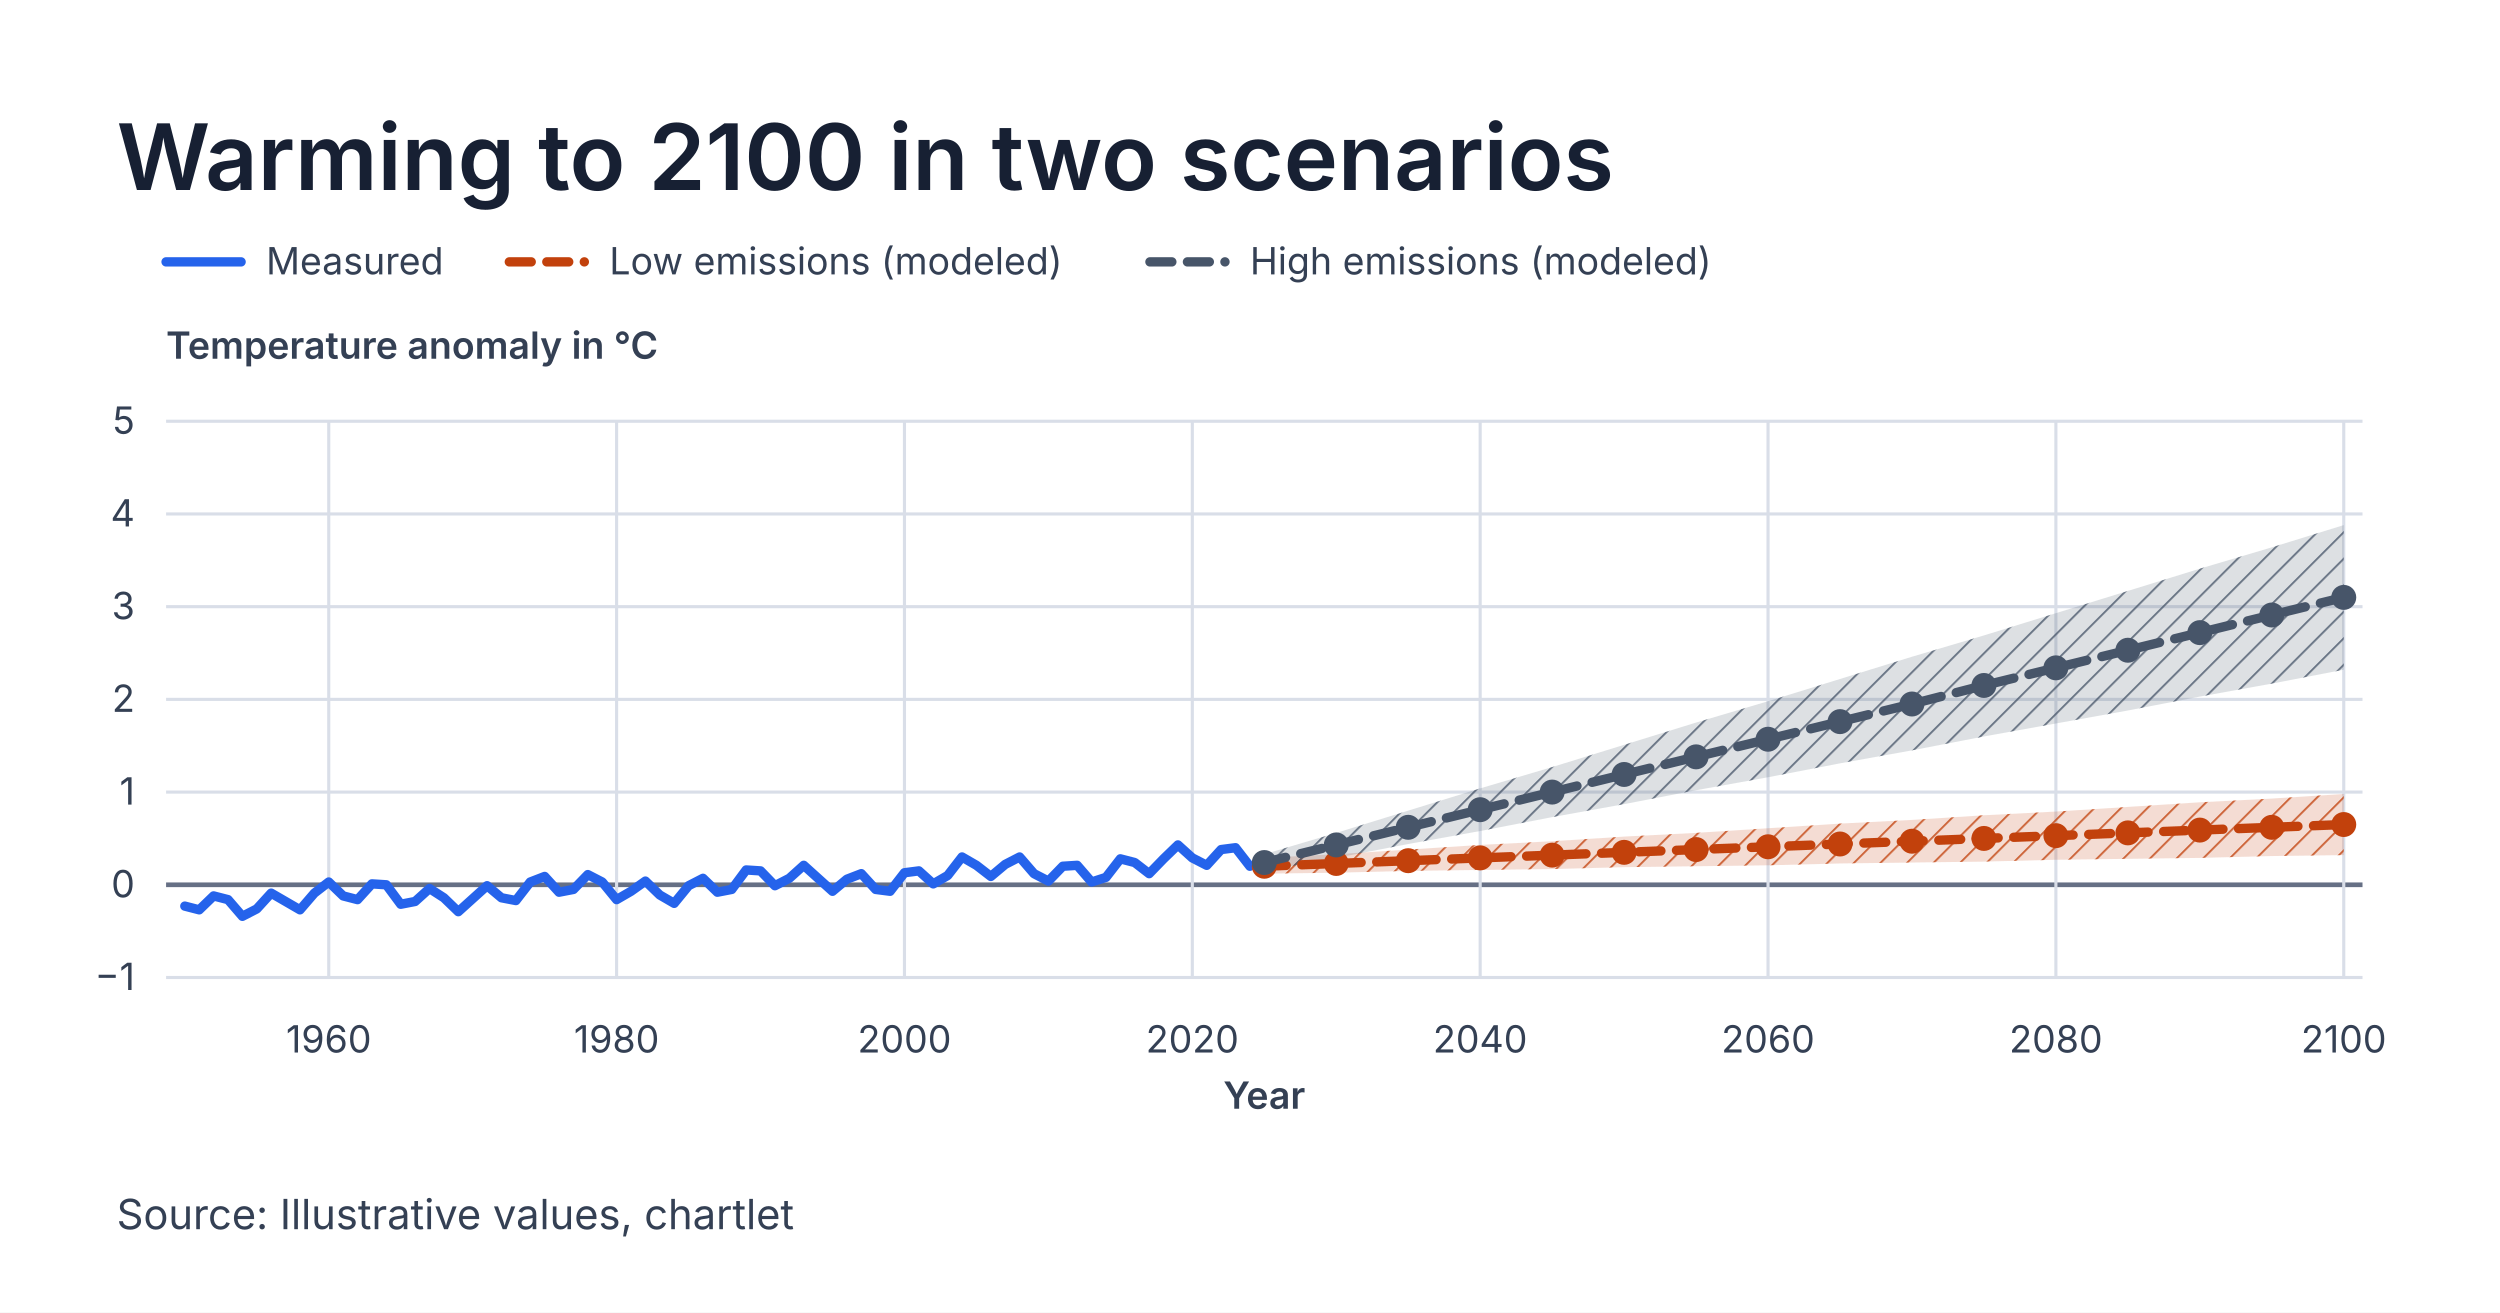
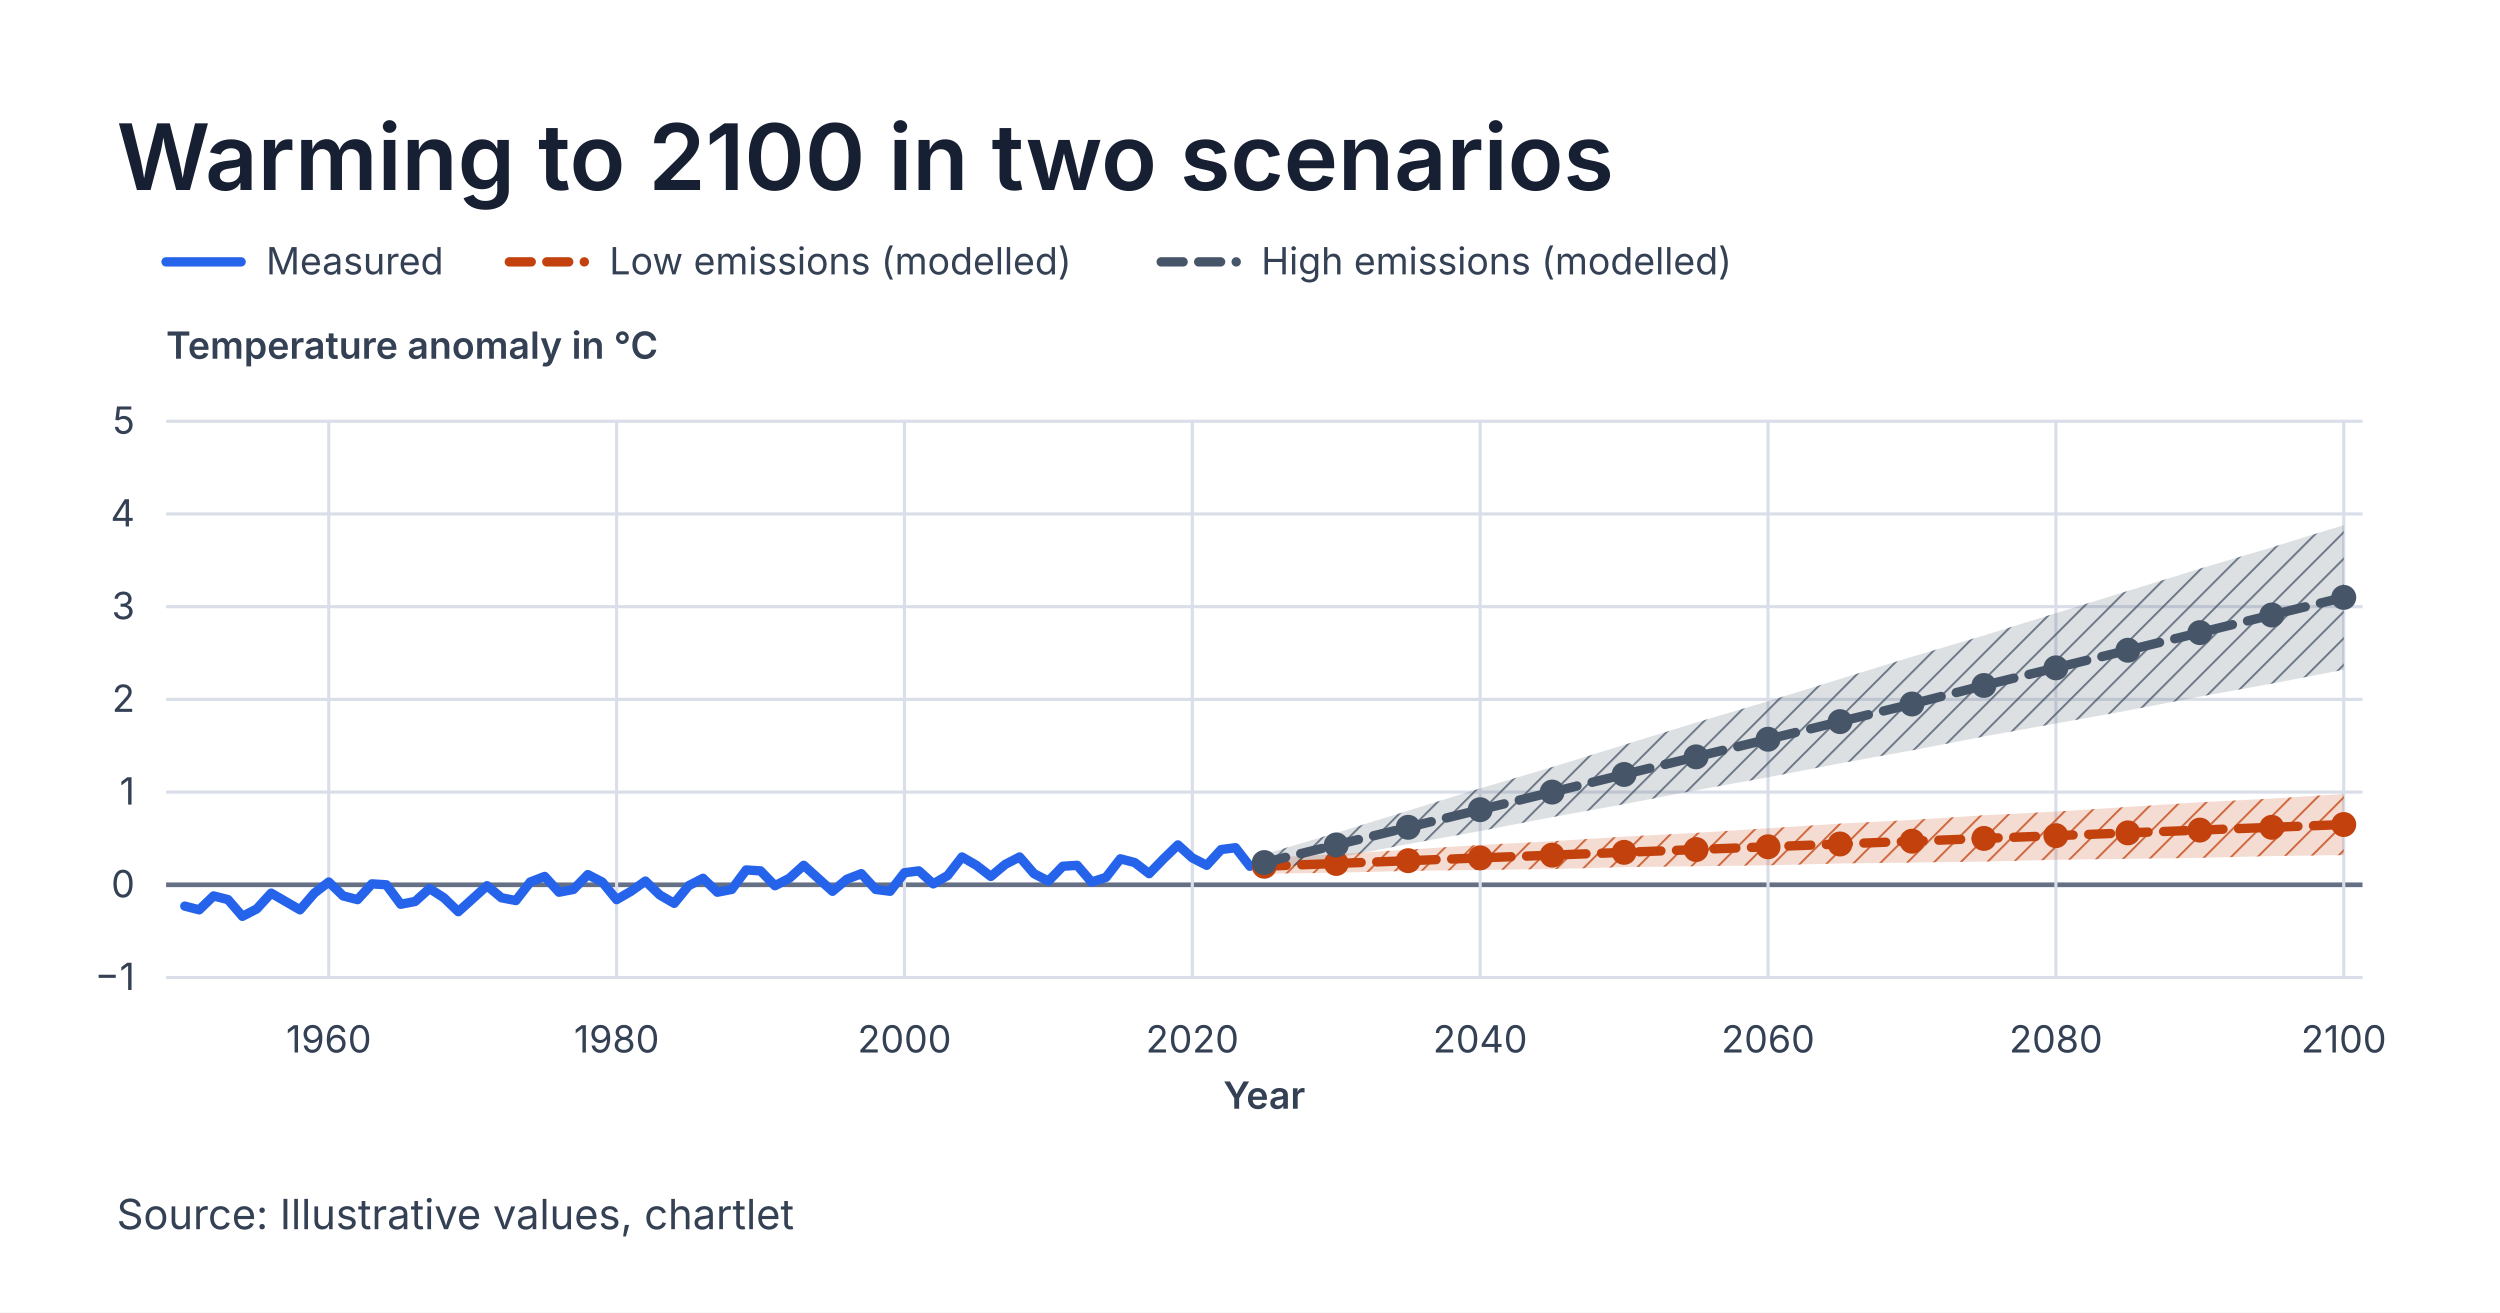
<svg xmlns="http://www.w3.org/2000/svg" width="1200" height="630" viewBox="0 0 1200 630" id="chartlet-b838eb4b759b2beb-s" role="img" aria-labelledby="chartlet-b838eb4b759b2beb-s-title chartlet-b838eb4b759b2beb-s-description" class="chartlet-root">
  <style>#chartlet-b838eb4b759b2beb-s.chartlet-root{max-width:100%;height:auto;font-family:Inter,ui-sans-serif,system-ui,sans-serif;color:#172033}#chartlet-b838eb4b759b2beb-s .chartlet-title{font-size:22px;font-weight:600;fill:#172033}#chartlet-b838eb4b759b2beb-s .chartlet-label,#chartlet-b838eb4b759b2beb-s .chartlet-tick,#chartlet-b838eb4b759b2beb-s .chartlet-value,#chartlet-b838eb4b759b2beb-s .chartlet-value-inverse,#chartlet-b838eb4b759b2beb-s .chartlet-axis-title{font-size:12px;fill:#344054}#chartlet-b838eb4b759b2beb-s .chartlet-value,#chartlet-b838eb4b759b2beb-s .chartlet-value-inverse{font-weight:600}#chartlet-b838eb4b759b2beb-s .chartlet-value{fill:#172033}#chartlet-b838eb4b759b2beb-s .chartlet-value-inverse{fill:#fff}#chartlet-b838eb4b759b2beb-s .chartlet-axis-title{font-weight:600}#chartlet-b838eb4b759b2beb-s .chartlet-grid{stroke:#d9dee8;stroke-width:1}#chartlet-b838eb4b759b2beb-s .chartlet-zero{stroke:#667085;stroke-width:1.5}#chartlet-b838eb4b759b2beb-s .chartlet-bar,#chartlet-b838eb4b759b2beb-s .chartlet-point{fill:#2563eb}#chartlet-b838eb4b759b2beb-s .chartlet-line{fill:none;stroke:#2563eb;stroke-width:3;stroke-linecap:round;stroke-linejoin:round}#chartlet-b838eb4b759b2beb-s .chartlet-background{fill:#fff}#chartlet-b838eb4b759b2beb-s .chartlet-legend{font-size:12px;fill:#344054}#chartlet-b838eb4b759b2beb-s .chartlet-line-series-1{stroke:#2563eb}#chartlet-b838eb4b759b2beb-s .chartlet-line-series-2{stroke:#c2410c}#chartlet-b838eb4b759b2beb-s .chartlet-line-series-3{stroke:#475569}#chartlet-b838eb4b759b2beb-s .chartlet-line-series-4{stroke:#111827}#chartlet-b838eb4b759b2beb-s .chartlet-point-series-1{fill:#2563eb}#chartlet-b838eb4b759b2beb-s .chartlet-hit{fill:transparent;stroke:none}#chartlet-b838eb4b759b2beb-s .chartlet-band{stroke:none;fill-opacity:.18}#chartlet-b838eb4b759b2beb-s .chartlet-band-series-1{fill:#2563eb}#chartlet-b838eb4b759b2beb-s .chartlet-band-series-2{fill:#c2410c}#chartlet-b838eb4b759b2beb-s .chartlet-band-series-3{fill:#475569}#chartlet-b838eb4b759b2beb-s .chartlet-band-series-4{fill:#111827}#chartlet-b838eb4b759b2beb-s .chartlet-hatch{stroke:none}#chartlet-b838eb4b759b2beb-s .chartlet-hatch-line{stroke-width:1.2;opacity:.75}#chartlet-b838eb4b759b2beb-s .chartlet-line-modeled{stroke-dasharray:7 5}#chartlet-b838eb4b759b2beb-s .chartlet-line-thin{stroke-width:1}#chartlet-b838eb4b759b2beb-s .chartlet-point-series-2{fill:#c2410c}#chartlet-b838eb4b759b2beb-s .chartlet-point-series-3{fill:#475569}#chartlet-b838eb4b759b2beb-s .chartlet-point-series-4{fill:#111827}#chartlet-b838eb4b759b2beb-s .chartlet-rule{fill:none;stroke:#667085;stroke-width:1.5;stroke-dasharray:5 4}#chartlet-b838eb4b759b2beb-s .chartlet-rule-label{font-size:12px;font-weight:600;fill:#172033;paint-order:stroke;stroke:#fff;stroke-width:3px;stroke-linejoin:round}</style>
  <rect class="chartlet-background" x="0" y="0" width="1200" height="630" />
  <text x="56" y="91.2" class="chartlet-title" style="font-size:44px">Warming to 2100 in two scenarios</text>
  <text x="56" y="590" class="chartlet-label" style="font-size:20px">Source: Illustrative values, chartlet</text>
  <g transform="translate(30 115.2) scale(1.5)">
    <defs>
      <pattern id="chartlet-b838eb4b759b2beb-s-hatch-1" width="6" height="6" patternUnits="userSpaceOnUse" patternTransform="rotate(45)">
        <line x1="0" y1="0" x2="0" y2="6" class="chartlet-hatch-line chartlet-line-series-2" />
      </pattern>
      <pattern id="chartlet-b838eb4b759b2beb-s-hatch-2" width="6" height="6" patternUnits="userSpaceOnUse" patternTransform="rotate(45)">
        <line x1="0" y1="0" x2="0" y2="6" class="chartlet-hatch-line chartlet-line-series-3" />
      </pattern>
    </defs>
    <line x1="33.146" y1="236" x2="736" y2="236" class="chartlet-grid" />
    <text x="23.146" y="240" text-anchor="end" class="chartlet-tick">−1</text>
    <line x1="33.146" y1="206.333" x2="736" y2="206.333" class="chartlet-zero" />
    <text x="23.146" y="210.333" text-anchor="end" class="chartlet-tick">0</text>
    <line x1="33.146" y1="176.667" x2="736" y2="176.667" class="chartlet-grid" />
    <text x="23.146" y="180.667" text-anchor="end" class="chartlet-tick">1</text>
    <line x1="33.146" y1="147" x2="736" y2="147" class="chartlet-grid" />
    <text x="23.146" y="151" text-anchor="end" class="chartlet-tick">2</text>
    <line x1="33.146" y1="117.333" x2="736" y2="117.333" class="chartlet-grid" />
    <text x="23.146" y="121.333" text-anchor="end" class="chartlet-tick">3</text>
    <line x1="33.146" y1="87.667" x2="736" y2="87.667" class="chartlet-grid" />
    <text x="23.146" y="91.667" text-anchor="end" class="chartlet-tick">4</text>
    <line x1="33.146" y1="58" x2="736" y2="58" class="chartlet-grid" />
    <text x="23.146" y="62" text-anchor="end" class="chartlet-tick">5</text>
    <line x1="85.197" y1="58" x2="85.197" y2="236" class="chartlet-grid" />
    <text x="85.197" y="260" text-anchor="middle" class="chartlet-tick">1960</text>
    <line x1="177.311" y1="58" x2="177.311" y2="236" class="chartlet-grid" />
    <text x="177.311" y="260" text-anchor="middle" class="chartlet-tick">1980</text>
    <line x1="269.426" y1="58" x2="269.426" y2="236" class="chartlet-grid" />
    <text x="269.426" y="260" text-anchor="middle" class="chartlet-tick">2000</text>
    <line x1="361.541" y1="58" x2="361.541" y2="236" class="chartlet-grid" />
    <text x="361.541" y="260" text-anchor="middle" class="chartlet-tick">2020</text>
    <line x1="453.656" y1="58" x2="453.656" y2="236" class="chartlet-grid" />
    <text x="453.656" y="260" text-anchor="middle" class="chartlet-tick">2040</text>
    <line x1="545.77" y1="58" x2="545.77" y2="236" class="chartlet-grid" />
    <text x="545.77" y="260" text-anchor="middle" class="chartlet-tick">2060</text>
    <line x1="637.885" y1="58" x2="637.885" y2="236" class="chartlet-grid" />
    <text x="637.885" y="260" text-anchor="middle" class="chartlet-tick">2080</text>
    <line x1="730" y1="58" x2="730" y2="236" class="chartlet-grid" />
    <text x="730" y="260" text-anchor="middle" class="chartlet-tick">2100</text>
    <text x="33.146" y="38" text-anchor="start" class="chartlet-axis-title">Temperature anomaly in °C</text>
    <polyline points="33.146,7 57.146,7" class="chartlet-line chartlet-line-series-1" />
    <text x="65.146" y="11" text-anchor="start" class="chartlet-legend">Measured</text>
    <polyline points="142.986,7 166.986,7" class="chartlet-line chartlet-line-modeled chartlet-line-series-2" />
-     <text x="174.986" y="11" text-anchor="start" class="chartlet-legend">Low emissions (modeled)</text>
-     <polyline points="347.986,7 371.986,7" class="chartlet-line chartlet-line-modeled chartlet-line-series-3" />
-     <text x="379.986" y="11" text-anchor="start" class="chartlet-legend">High emissions (modeled)</text>
+     <text x="174.986" y="11" text-anchor="start" class="chartlet-legend">Low emissions (modelled)</text>
+     <polyline points="351.586,7 375.586,7" class="chartlet-line chartlet-line-modeled chartlet-line-series-3" />
+     <text x="383.586" y="11" text-anchor="start" class="chartlet-legend">High emissions (modelled)</text>
    <polyline points="384.579,197.73 407.605,196.543 430.63,195.06 453.656,193.577 476.694,192.39 499.719,190.907 522.745,189.72 545.77,188.237 568.809,186.753 591.834,185.567 614.86,184.083 637.885,182.897 660.923,181.413 683.949,179.93 706.974,178.743 730,177.26 730,196.84 706.974,197.137 683.949,197.73 660.923,198.027 637.885,198.323 614.86,198.917 591.834,199.213 568.809,199.51 545.77,200.103 522.745,200.4 499.719,200.697 476.694,201.29 453.656,201.587 430.63,201.883 407.605,202.477 384.579,202.773" class="chartlet-band chartlet-band-series-2" />
    <polyline points="384.579,197.73 407.605,196.543 430.63,195.06 453.656,193.577 476.694,192.39 499.719,190.907 522.745,189.72 545.77,188.237 568.809,186.753 591.834,185.567 614.86,184.083 637.885,182.897 660.923,181.413 683.949,179.93 706.974,178.743 730,177.26 730,196.84 706.974,197.137 683.949,197.73 660.923,198.027 637.885,198.323 614.86,198.917 591.834,199.213 568.809,199.51 545.77,200.103 522.745,200.4 499.719,200.697 476.694,201.29 453.656,201.587 430.63,201.883 407.605,202.477 384.579,202.773" fill="url(#chartlet-b838eb4b759b2beb-s-hatch-1)" class="chartlet-hatch chartlet-style-1" />
    <polyline points="384.579,196.543 407.605,189.72 430.63,182.6 453.656,175.48 476.694,168.657 499.719,161.537 522.745,154.417 545.77,147.593 568.809,140.473 591.834,133.353 614.86,126.53 637.885,119.41 660.923,112.29 683.949,105.17 706.974,98.347 730,91.227 730,137.507 706.974,141.957 683.949,146.11 660.923,150.56 637.885,154.713 614.86,158.867 591.834,163.317 568.809,167.47 545.77,171.92 522.745,176.073 499.719,180.523 476.694,184.677 453.656,189.127 430.63,193.28 407.605,197.73 384.579,201.883" class="chartlet-band chartlet-band-series-3" />
    <polyline points="384.579,196.543 407.605,189.72 430.63,182.6 453.656,175.48 476.694,168.657 499.719,161.537 522.745,154.417 545.77,147.593 568.809,140.473 591.834,133.353 614.86,126.53 637.885,119.41 660.923,112.29 683.949,105.17 706.974,98.347 730,91.227 730,137.507 706.974,141.957 683.949,146.11 660.923,150.56 637.885,154.713 614.86,158.867 591.834,163.317 568.809,167.47 545.77,171.92 522.745,176.073 499.719,180.523 476.694,184.677 453.656,189.127 430.63,193.28 407.605,197.73 384.579,201.883" fill="url(#chartlet-b838eb4b759b2beb-s-hatch-2)" class="chartlet-hatch chartlet-style-2" />
    <polyline points="39.146,213.157 43.748,214.343 48.351,209.893 52.966,211.08 57.569,216.42 62.171,214.047 66.774,209.003 71.389,211.673 75.992,214.343 80.594,209.003 85.197,205.443 89.812,209.893 94.414,211.08 99.017,206.037 103.62,206.333 108.235,212.563 112.837,211.673 117.44,207.52 122.043,210.487 126.658,214.937 131.26,210.783 135.863,206.63 140.466,210.487 145.081,211.377 149.683,205.443 154.286,203.663 158.888,208.707 163.504,207.817 168.106,203.07 172.709,205.443 177.311,211.08 181.927,208.41 186.529,205.147 191.132,209.597 195.734,212.267 200.35,206.63 204.952,204.257 209.555,208.707 214.157,207.817 218.773,201.587 223.375,201.883 227.978,206.63 232.58,204.257 237.195,200.103 241.798,204.257 246.401,208.41 251.003,204.553 255.618,202.773 260.221,207.817 264.824,208.41 269.426,202.477 274.041,201.883 278.644,206.037 283.247,203.367 287.849,197.433 292.464,200.103 297.067,203.663 301.67,199.807 306.272,197.433 310.887,202.773 315.49,205.147 320.092,200.4 324.695,200.103 329.31,205.443 333.913,203.96 338.515,198.027 343.118,199.213 347.733,202.773 352.336,198.027 356.938,193.577 361.541,197.73 366.156,200.103 370.759,195.06 375.361,194.467 379.964,200.4" class="chartlet-line chartlet-line-series-1" />
    <circle cx="39.146" cy="213.157" r="4" class="chartlet-hit" />
    <circle cx="43.748" cy="214.343" r="4" class="chartlet-hit" />
    <circle cx="48.351" cy="209.893" r="4" class="chartlet-hit" />
    <circle cx="52.966" cy="211.08" r="4" class="chartlet-hit" />
    <circle cx="57.569" cy="216.42" r="4" class="chartlet-hit" />
    <circle cx="62.171" cy="214.047" r="4" class="chartlet-hit" />
    <circle cx="66.774" cy="209.003" r="4" class="chartlet-hit" />
    <circle cx="71.389" cy="211.673" r="4" class="chartlet-hit" />
    <circle cx="75.992" cy="214.343" r="4" class="chartlet-hit" />
    <circle cx="80.594" cy="209.003" r="4" class="chartlet-hit" />
    <circle cx="85.197" cy="205.443" r="4" class="chartlet-hit" />
    <circle cx="89.812" cy="209.893" r="4" class="chartlet-hit" />
    <circle cx="94.414" cy="211.08" r="4" class="chartlet-hit" />
    <circle cx="99.017" cy="206.037" r="4" class="chartlet-hit" />
    <circle cx="103.62" cy="206.333" r="4" class="chartlet-hit" />
    <circle cx="108.235" cy="212.563" r="4" class="chartlet-hit" />
    <circle cx="112.837" cy="211.673" r="4" class="chartlet-hit" />
    <circle cx="117.44" cy="207.52" r="4" class="chartlet-hit" />
    <circle cx="122.043" cy="210.487" r="4" class="chartlet-hit" />
    <circle cx="126.658" cy="214.937" r="4" class="chartlet-hit" />
    <circle cx="131.26" cy="210.783" r="4" class="chartlet-hit" />
    <circle cx="135.863" cy="206.63" r="4" class="chartlet-hit" />
    <circle cx="140.466" cy="210.487" r="4" class="chartlet-hit" />
    <circle cx="145.081" cy="211.377" r="4" class="chartlet-hit" />
    <circle cx="149.683" cy="205.443" r="4" class="chartlet-hit" />
    <circle cx="154.286" cy="203.663" r="4" class="chartlet-hit" />
    <circle cx="158.888" cy="208.707" r="4" class="chartlet-hit" />
    <circle cx="163.504" cy="207.817" r="4" class="chartlet-hit" />
    <circle cx="168.106" cy="203.07" r="4" class="chartlet-hit" />
    <circle cx="172.709" cy="205.443" r="4" class="chartlet-hit" />
    <circle cx="177.311" cy="211.08" r="4" class="chartlet-hit" />
    <circle cx="181.927" cy="208.41" r="4" class="chartlet-hit" />
    <circle cx="186.529" cy="205.147" r="4" class="chartlet-hit" />
    <circle cx="191.132" cy="209.597" r="4" class="chartlet-hit" />
    <circle cx="195.734" cy="212.267" r="4" class="chartlet-hit" />
    <circle cx="200.35" cy="206.63" r="4" class="chartlet-hit" />
    <circle cx="204.952" cy="204.257" r="4" class="chartlet-hit" />
    <circle cx="209.555" cy="208.707" r="4" class="chartlet-hit" />
    <circle cx="214.157" cy="207.817" r="4" class="chartlet-hit" />
    <circle cx="218.773" cy="201.587" r="4" class="chartlet-hit" />
    <circle cx="223.375" cy="201.883" r="4" class="chartlet-hit" />
    <circle cx="227.978" cy="206.63" r="4" class="chartlet-hit" />
    <circle cx="232.58" cy="204.257" r="4" class="chartlet-hit" />
    <circle cx="237.195" cy="200.103" r="4" class="chartlet-hit" />
    <circle cx="241.798" cy="204.257" r="4" class="chartlet-hit" />
    <circle cx="246.401" cy="208.41" r="4" class="chartlet-hit" />
    <circle cx="251.003" cy="204.553" r="4" class="chartlet-hit" />
    <circle cx="255.618" cy="202.773" r="4" class="chartlet-hit" />
    <circle cx="260.221" cy="207.817" r="4" class="chartlet-hit" />
    <circle cx="264.824" cy="208.41" r="4" class="chartlet-hit" />
    <circle cx="269.426" cy="202.477" r="4" class="chartlet-hit" />
    <circle cx="274.041" cy="201.883" r="4" class="chartlet-hit" />
    <circle cx="278.644" cy="206.037" r="4" class="chartlet-hit" />
    <circle cx="283.247" cy="203.367" r="4" class="chartlet-hit" />
    <circle cx="287.849" cy="197.433" r="4" class="chartlet-hit" />
    <circle cx="292.464" cy="200.103" r="4" class="chartlet-hit" />
    <circle cx="297.067" cy="203.663" r="4" class="chartlet-hit" />
    <circle cx="301.67" cy="199.807" r="4" class="chartlet-hit" />
    <circle cx="306.272" cy="197.433" r="4" class="chartlet-hit" />
    <circle cx="310.887" cy="202.773" r="4" class="chartlet-hit" />
    <circle cx="315.49" cy="205.147" r="4" class="chartlet-hit" />
    <circle cx="320.092" cy="200.4" r="4" class="chartlet-hit" />
    <circle cx="324.695" cy="200.103" r="4" class="chartlet-hit" />
    <circle cx="329.31" cy="205.443" r="4" class="chartlet-hit" />
    <circle cx="333.913" cy="203.96" r="4" class="chartlet-hit" />
    <circle cx="338.515" cy="198.027" r="4" class="chartlet-hit" />
    <circle cx="343.118" cy="199.213" r="4" class="chartlet-hit" />
    <circle cx="347.733" cy="202.773" r="4" class="chartlet-hit" />
    <circle cx="352.336" cy="198.027" r="4" class="chartlet-hit" />
    <circle cx="356.938" cy="193.577" r="4" class="chartlet-hit" />
    <circle cx="361.541" cy="197.73" r="4" class="chartlet-hit" />
    <circle cx="366.156" cy="200.103" r="4" class="chartlet-hit" />
    <circle cx="370.759" cy="195.06" r="4" class="chartlet-hit" />
    <circle cx="375.361" cy="194.467" r="4" class="chartlet-hit" />
    <circle cx="379.964" cy="200.4" r="4" class="chartlet-hit" />
    <polyline points="384.579,200.4 407.605,199.51 430.63,198.62 453.656,197.73 476.694,196.84 499.719,195.95 522.745,195.06 545.77,194.17 568.809,193.28 591.834,192.39 614.86,191.5 637.885,190.61 660.923,189.72 683.949,188.83 706.974,187.94 730,187.05" class="chartlet-line chartlet-line-modeled chartlet-line-series-2" />
    <circle cx="384.579" cy="200.4" r="4" class="chartlet-point chartlet-point-series-2" />
    <circle cx="407.605" cy="199.51" r="4" class="chartlet-point chartlet-point-series-2" />
    <circle cx="430.63" cy="198.62" r="4" class="chartlet-point chartlet-point-series-2" />
    <circle cx="453.656" cy="197.73" r="4" class="chartlet-point chartlet-point-series-2" />
    <circle cx="476.694" cy="196.84" r="4" class="chartlet-point chartlet-point-series-2" />
    <circle cx="499.719" cy="195.95" r="4" class="chartlet-point chartlet-point-series-2" />
    <circle cx="522.745" cy="195.06" r="4" class="chartlet-point chartlet-point-series-2" />
    <circle cx="545.77" cy="194.17" r="4" class="chartlet-point chartlet-point-series-2" />
    <circle cx="568.809" cy="193.28" r="4" class="chartlet-point chartlet-point-series-2" />
    <circle cx="591.834" cy="192.39" r="4" class="chartlet-point chartlet-point-series-2" />
    <circle cx="614.86" cy="191.5" r="4" class="chartlet-point chartlet-point-series-2" />
    <circle cx="637.885" cy="190.61" r="4" class="chartlet-point chartlet-point-series-2" />
    <circle cx="660.923" cy="189.72" r="4" class="chartlet-point chartlet-point-series-2" />
    <circle cx="683.949" cy="188.83" r="4" class="chartlet-point chartlet-point-series-2" />
    <circle cx="706.974" cy="187.94" r="4" class="chartlet-point chartlet-point-series-2" />
    <circle cx="730" cy="187.05" r="4" class="chartlet-point chartlet-point-series-2" />
    <polyline points="384.579,199.213 407.605,193.577 430.63,187.94 453.656,182.303 476.694,176.667 499.719,171.03 522.745,165.393 545.77,159.757 568.809,154.12 591.834,148.483 614.86,142.55 637.885,136.913 660.923,131.277 683.949,125.64 706.974,120.003 730,114.367" class="chartlet-line chartlet-line-modeled chartlet-line-series-3" />
    <circle cx="384.579" cy="199.213" r="4" class="chartlet-point chartlet-point-series-3" />
    <circle cx="407.605" cy="193.577" r="4" class="chartlet-point chartlet-point-series-3" />
    <circle cx="430.63" cy="187.94" r="4" class="chartlet-point chartlet-point-series-3" />
    <circle cx="453.656" cy="182.303" r="4" class="chartlet-point chartlet-point-series-3" />
    <circle cx="476.694" cy="176.667" r="4" class="chartlet-point chartlet-point-series-3" />
    <circle cx="499.719" cy="171.03" r="4" class="chartlet-point chartlet-point-series-3" />
    <circle cx="522.745" cy="165.393" r="4" class="chartlet-point chartlet-point-series-3" />
    <circle cx="545.77" cy="159.757" r="4" class="chartlet-point chartlet-point-series-3" />
    <circle cx="568.809" cy="154.12" r="4" class="chartlet-point chartlet-point-series-3" />
    <circle cx="591.834" cy="148.483" r="4" class="chartlet-point chartlet-point-series-3" />
    <circle cx="614.86" cy="142.55" r="4" class="chartlet-point chartlet-point-series-3" />
    <circle cx="637.885" cy="136.913" r="4" class="chartlet-point chartlet-point-series-3" />
    <circle cx="660.923" cy="131.277" r="4" class="chartlet-point chartlet-point-series-3" />
    <circle cx="683.949" cy="125.64" r="4" class="chartlet-point chartlet-point-series-3" />
    <circle cx="706.974" cy="120.003" r="4" class="chartlet-point chartlet-point-series-3" />
    <circle cx="730" cy="114.367" r="4" class="chartlet-point chartlet-point-series-3" />
    <text x="384.573" y="278" text-anchor="middle" class="chartlet-axis-title">Year</text>
  </g>
</svg>
